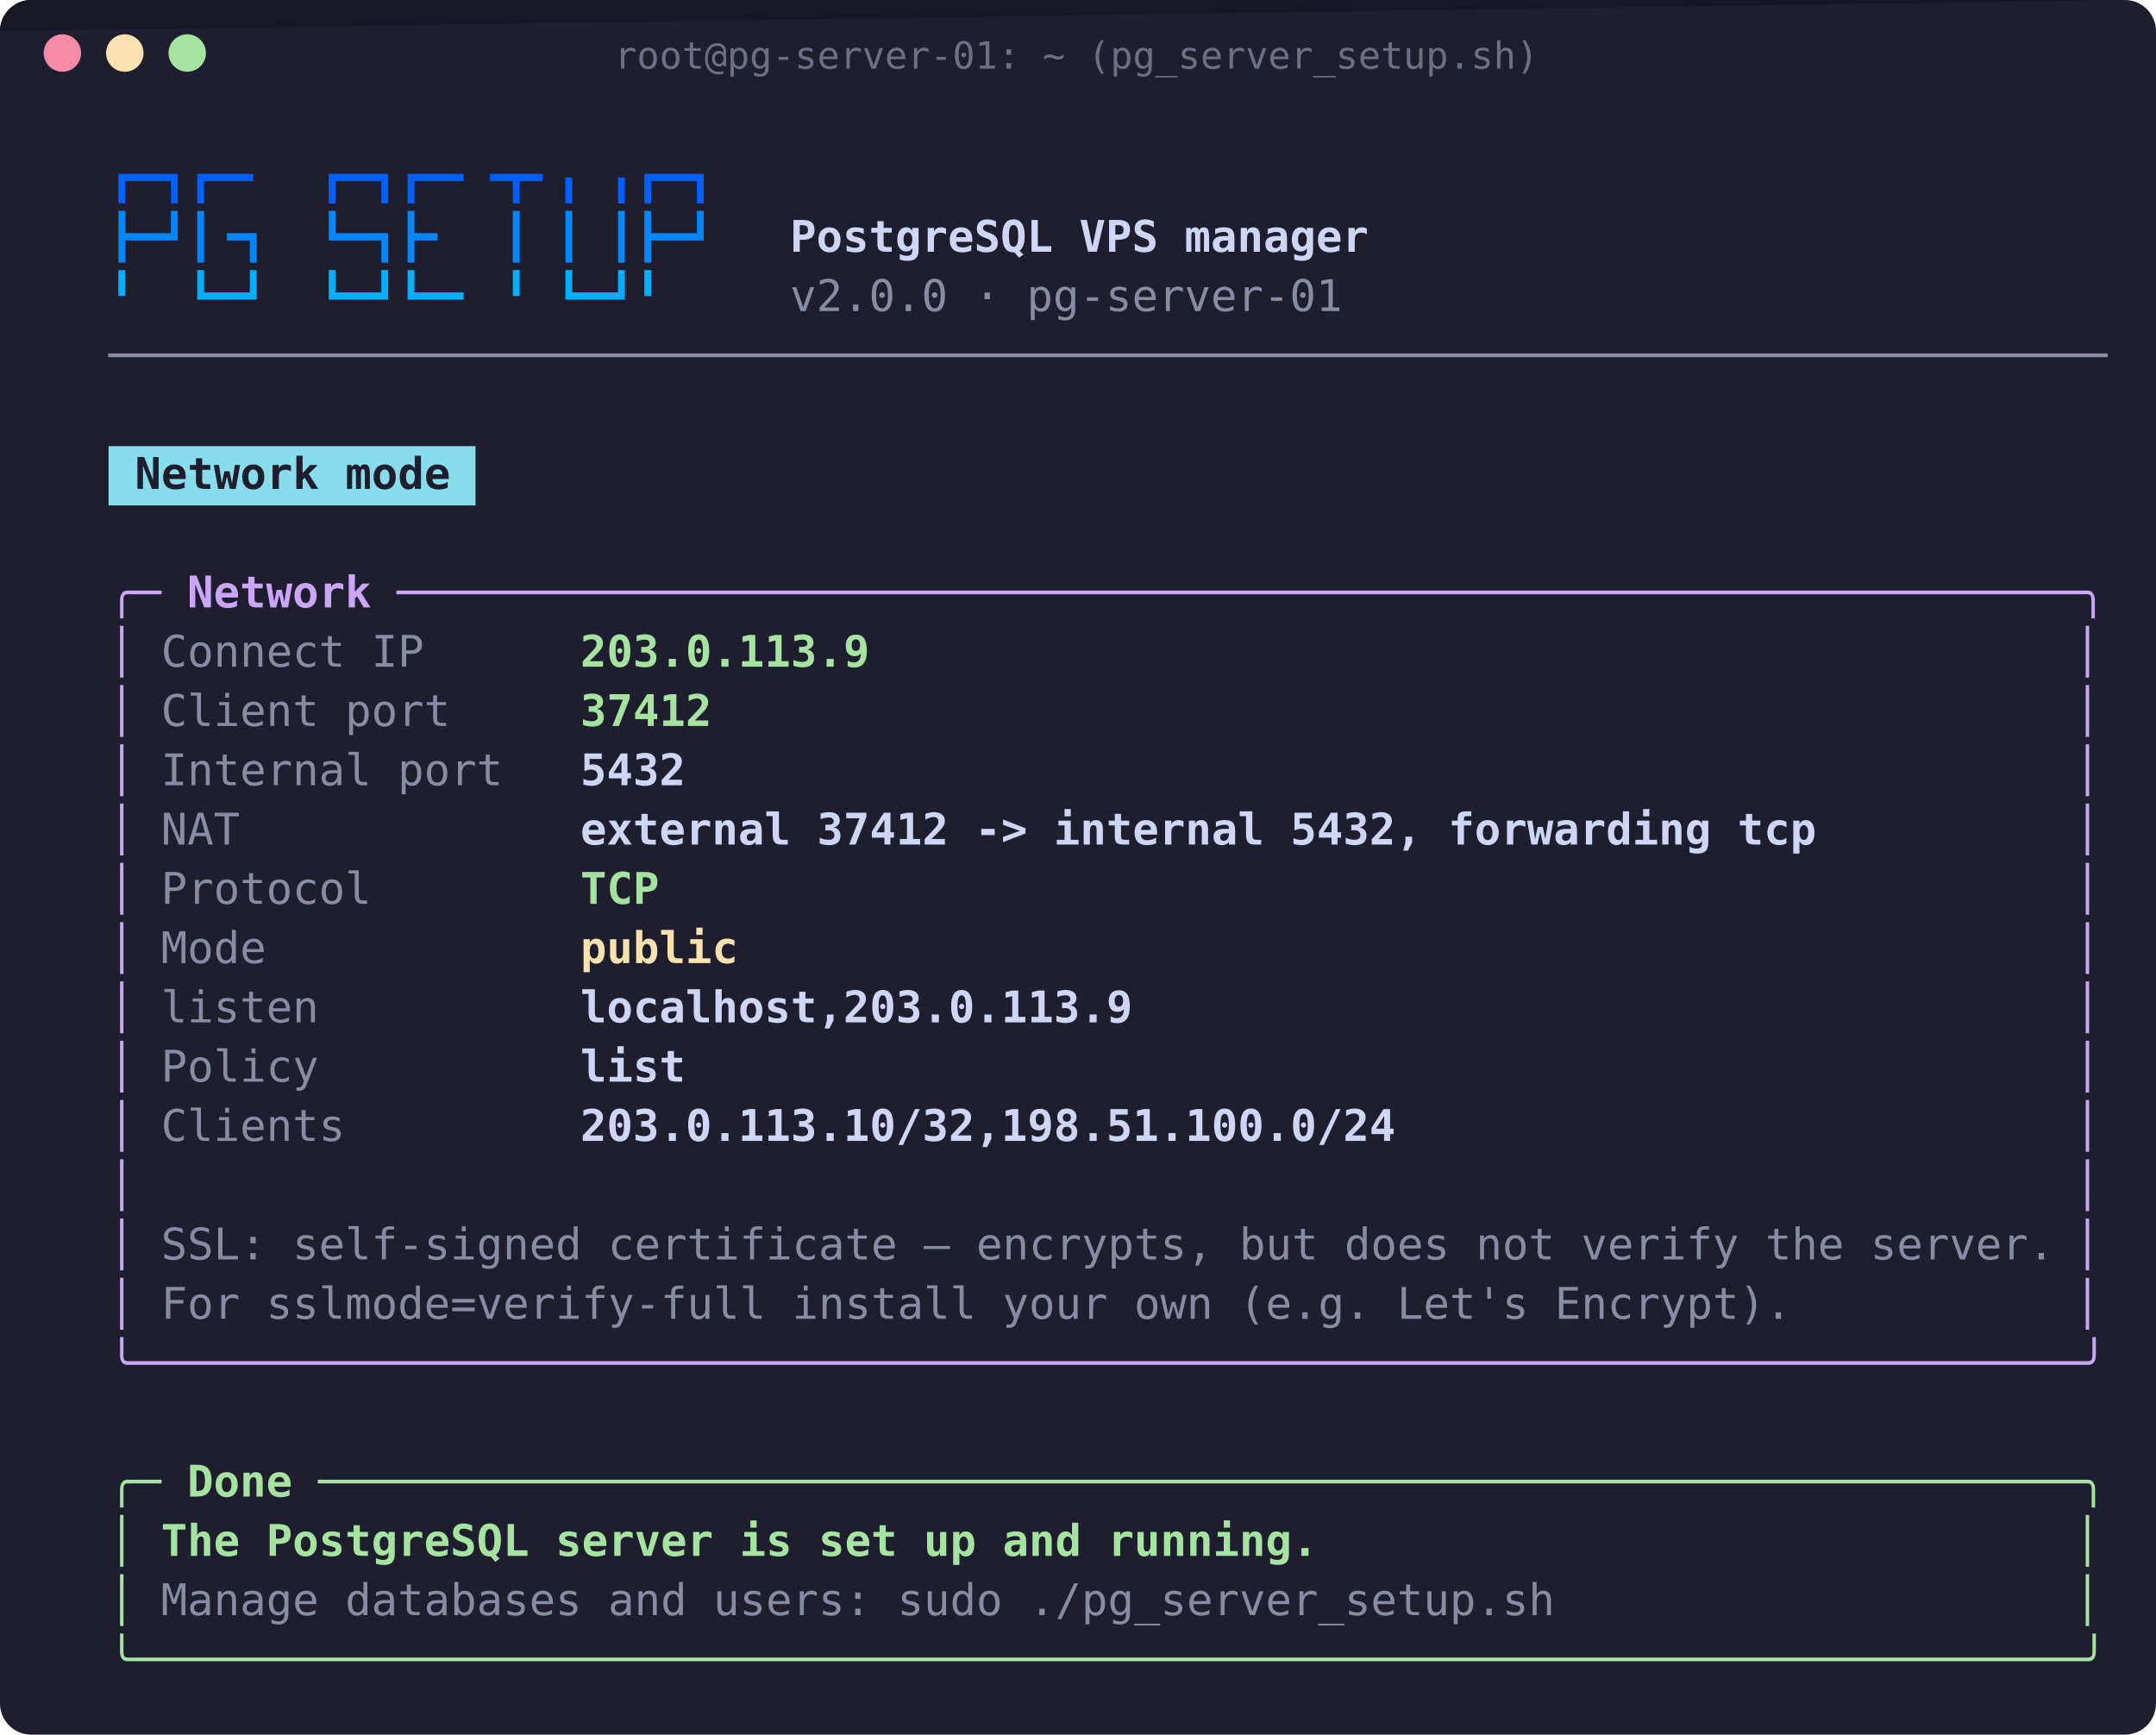
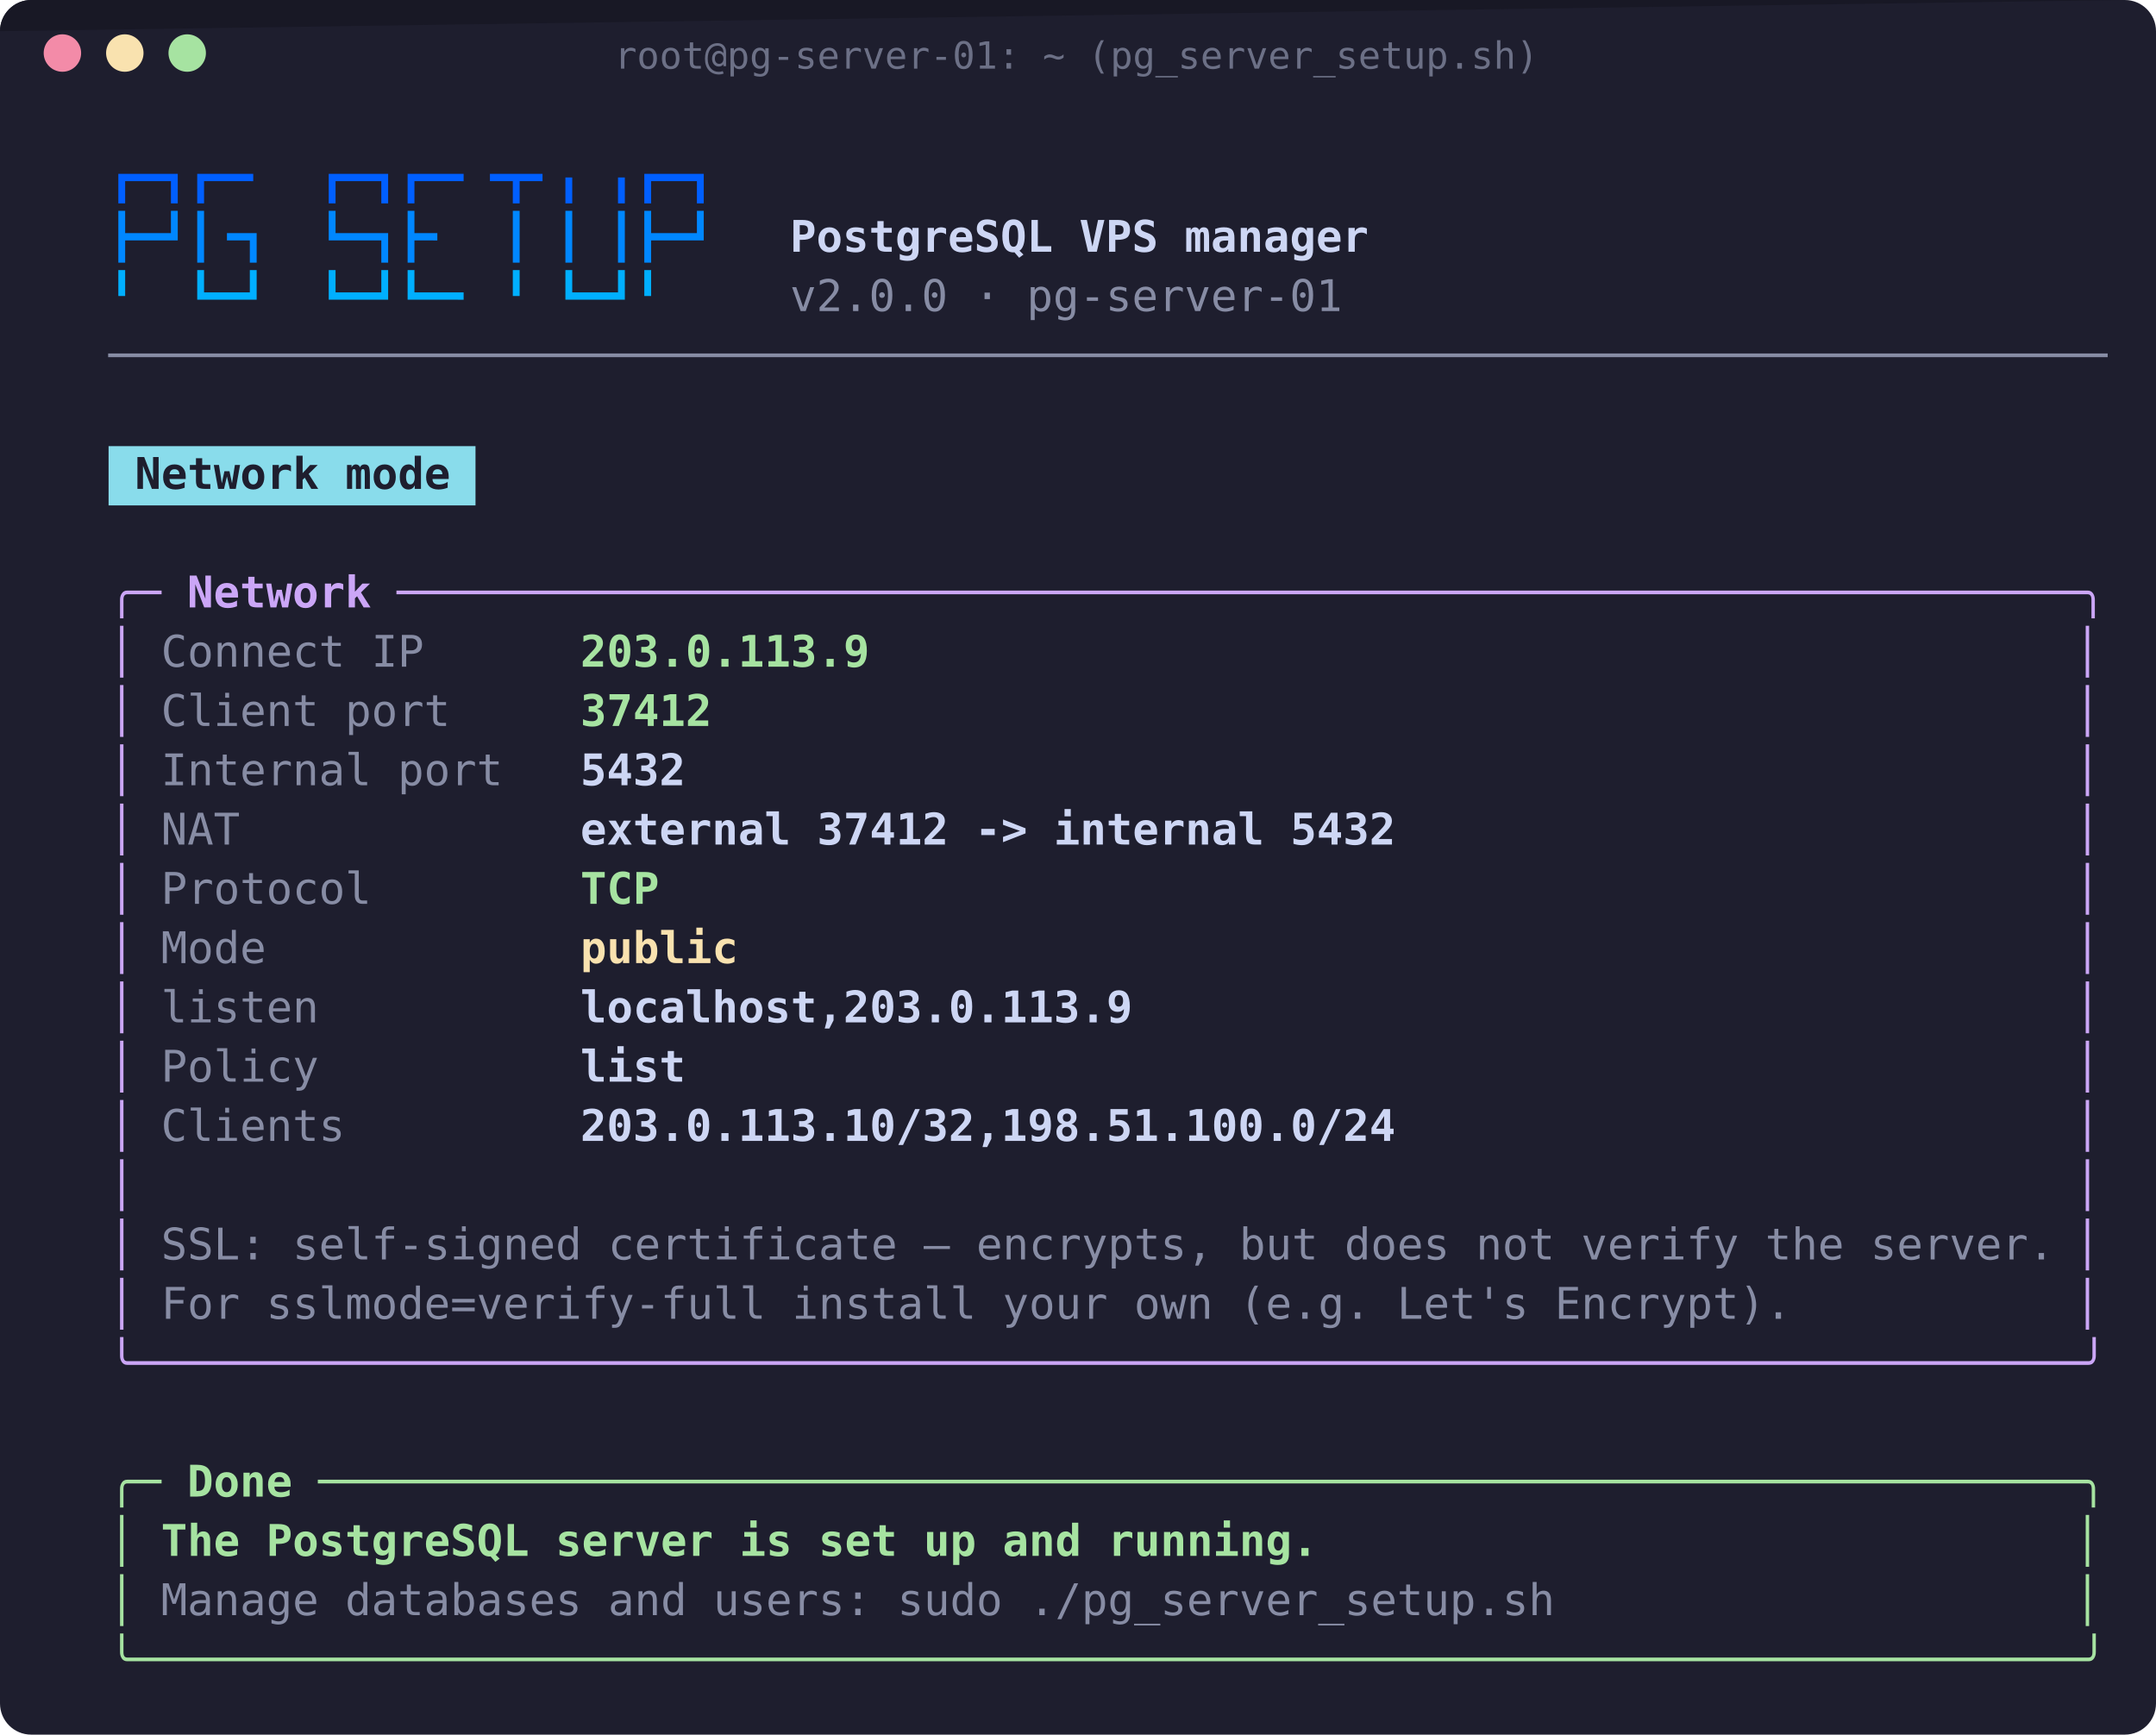
<svg xmlns="http://www.w3.org/2000/svg" width="691" height="556" viewBox="0 0 691 556" role="img" aria-label="root@pg-server-01: ~ (pg_server_setup.sh)">
  <rect width="100%" height="100%" rx="10" fill="#1e1e2e" />
  <path d="M0 10a10 10 0 0 1 10-10h671p10 10v24H0z" fill="#181825" />
  <circle cx="20" cy="17" r="6" fill="#f38ba8" />
  <circle cx="40" cy="17" r="6" fill="#f9e2af" />
  <circle cx="60" cy="17" r="6" fill="#a6e3a1" />
  <text x="345" y="22" fill="#6c7086" font-size="12" text-anchor="middle" font-family="'JetBrains Mono','DejaVu Sans Mono',Menlo,Consolas,monospace">root@pg-server-01: ~ (pg_server_setup.sh)</text>
  <g font-family="'JetBrains Mono','DejaVu Sans Mono',Menlo,Consolas,monospace" font-size="14">
    <text x="34.8" y="61.7" fill="#005fff" font-weight="bold" textLength="193.2" lengthAdjust="spacingAndGlyphs" xml:space="preserve">┏━┓┏━╸  ┏━┓┏━╸╺┳╸╻ ╻┏━┓</text>
    <text x="34.8" y="80.7" fill="#0087ff" font-weight="bold" textLength="193.2" lengthAdjust="spacingAndGlyphs" xml:space="preserve">┣━┛┃╺┓  ┗━┓┣╸  ┃ ┃ ┃┣━┛</text>
    <text x="253.2" y="80.7" fill="#cdd6f4" font-weight="bold" textLength="184.8" lengthAdjust="spacingAndGlyphs" xml:space="preserve">PostgreSQL VPS manager</text>
    <text x="34.8" y="99.7" fill="#00afff" font-weight="bold" textLength="193.2" lengthAdjust="spacingAndGlyphs" xml:space="preserve">╹  ┗━┛  ┗━┛┗━╸ ╹ ┗━┛╹  </text>
    <text x="253.2" y="99.7" fill="#cdd6f4" opacity="0.6" textLength="176.4" lengthAdjust="spacingAndGlyphs" xml:space="preserve">v2.0.0 · pg-server-01</text>
    <text x="34.8" y="118.7" fill="#cdd6f4" opacity="0.6" textLength="638.4" lengthAdjust="spacingAndGlyphs" xml:space="preserve">────────────────────────────────────────────────────────────────────────────</text>
    <rect x="34.8" y="143.0" width="117.6" height="19.0" fill="#89dceb" />
    <text x="34.8" y="156.7" fill="#1e1e2e" font-weight="bold" textLength="117.6" lengthAdjust="spacingAndGlyphs" xml:space="preserve"> Network mode </text>
    <text x="34.8" y="194.7" fill="#cba6f7" font-weight="bold" textLength="16.8" lengthAdjust="spacingAndGlyphs" xml:space="preserve">╭─</text>
    <text x="60.0" y="194.7" fill="#cba6f7" font-weight="bold" textLength="58.8" lengthAdjust="spacingAndGlyphs" xml:space="preserve">Network</text>
    <text x="127.2" y="194.7" fill="#cba6f7" font-weight="bold" textLength="546.0" lengthAdjust="spacingAndGlyphs" xml:space="preserve">────────────────────────────────────────────────────────────────╮</text>
    <text x="34.8" y="213.7" fill="#cba6f7" font-weight="bold" textLength="8.4" lengthAdjust="spacingAndGlyphs" xml:space="preserve">│</text>
    <text x="51.6" y="213.7" fill="#cdd6f4" opacity="0.6" textLength="84.0" lengthAdjust="spacingAndGlyphs" xml:space="preserve">Connect IP</text>
    <text x="186.0" y="213.7" fill="#a6e3a1" font-weight="bold" textLength="92.4" lengthAdjust="spacingAndGlyphs" xml:space="preserve">203.0.113.9</text>
    <text x="664.8" y="213.7" fill="#cba6f7" font-weight="bold" textLength="8.4" lengthAdjust="spacingAndGlyphs" xml:space="preserve">│</text>
    <text x="34.8" y="232.7" fill="#cba6f7" font-weight="bold" textLength="8.4" lengthAdjust="spacingAndGlyphs" xml:space="preserve">│</text>
    <text x="51.6" y="232.7" fill="#cdd6f4" opacity="0.6" textLength="92.4" lengthAdjust="spacingAndGlyphs" xml:space="preserve">Client port</text>
    <text x="186.0" y="232.7" fill="#a6e3a1" font-weight="bold" textLength="42.0" lengthAdjust="spacingAndGlyphs" xml:space="preserve">37412</text>
    <text x="664.8" y="232.7" fill="#cba6f7" font-weight="bold" textLength="8.4" lengthAdjust="spacingAndGlyphs" xml:space="preserve">│</text>
    <text x="34.8" y="251.7" fill="#cba6f7" font-weight="bold" textLength="8.4" lengthAdjust="spacingAndGlyphs" xml:space="preserve">│</text>
    <text x="51.6" y="251.7" fill="#cdd6f4" opacity="0.6" textLength="109.2" lengthAdjust="spacingAndGlyphs" xml:space="preserve">Internal port</text>
    <text x="186.0" y="251.7" fill="#cdd6f4" font-weight="bold" textLength="33.6" lengthAdjust="spacingAndGlyphs" xml:space="preserve">5432</text>
    <text x="664.8" y="251.7" fill="#cba6f7" font-weight="bold" textLength="8.4" lengthAdjust="spacingAndGlyphs" xml:space="preserve">│</text>
    <text x="34.8" y="270.7" fill="#cba6f7" font-weight="bold" textLength="8.4" lengthAdjust="spacingAndGlyphs" xml:space="preserve">│</text>
    <text x="51.6" y="270.7" fill="#cdd6f4" opacity="0.6" textLength="25.2" lengthAdjust="spacingAndGlyphs" xml:space="preserve">NAT</text>
-     <text x="186.0" y="270.7" fill="#cdd6f4" font-weight="bold" textLength="394.8" lengthAdjust="spacingAndGlyphs" xml:space="preserve">external 37412 -&gt; internal 5432, forwarding tcp</text>
+     <text x="186.0" y="270.7" fill="#cdd6f4" font-weight="bold" textLength="260.4" lengthAdjust="spacingAndGlyphs" xml:space="preserve">external 37412 -&gt; internal 5432</text>
    <text x="664.8" y="270.7" fill="#cba6f7" font-weight="bold" textLength="8.4" lengthAdjust="spacingAndGlyphs" xml:space="preserve">│</text>
    <text x="34.8" y="289.7" fill="#cba6f7" font-weight="bold" textLength="8.4" lengthAdjust="spacingAndGlyphs" xml:space="preserve">│</text>
    <text x="51.6" y="289.7" fill="#cdd6f4" opacity="0.6" textLength="67.2" lengthAdjust="spacingAndGlyphs" xml:space="preserve">Protocol</text>
    <text x="186.0" y="289.7" fill="#a6e3a1" font-weight="bold" textLength="25.2" lengthAdjust="spacingAndGlyphs" xml:space="preserve">TCP</text>
    <text x="664.8" y="289.7" fill="#cba6f7" font-weight="bold" textLength="8.4" lengthAdjust="spacingAndGlyphs" xml:space="preserve">│</text>
    <text x="34.8" y="308.7" fill="#cba6f7" font-weight="bold" textLength="8.4" lengthAdjust="spacingAndGlyphs" xml:space="preserve">│</text>
    <text x="51.6" y="308.7" fill="#cdd6f4" opacity="0.6" textLength="33.6" lengthAdjust="spacingAndGlyphs" xml:space="preserve">Mode</text>
    <text x="186.0" y="308.7" fill="#f9e2af" font-weight="bold" textLength="50.4" lengthAdjust="spacingAndGlyphs" xml:space="preserve">public</text>
    <text x="664.8" y="308.7" fill="#cba6f7" font-weight="bold" textLength="8.4" lengthAdjust="spacingAndGlyphs" xml:space="preserve">│</text>
    <text x="34.8" y="327.7" fill="#cba6f7" font-weight="bold" textLength="8.4" lengthAdjust="spacingAndGlyphs" xml:space="preserve">│</text>
    <text x="51.6" y="327.7" fill="#cdd6f4" opacity="0.6" textLength="50.4" lengthAdjust="spacingAndGlyphs" xml:space="preserve">listen</text>
    <text x="186.0" y="327.7" fill="#cdd6f4" font-weight="bold" textLength="176.4" lengthAdjust="spacingAndGlyphs" xml:space="preserve">localhost,203.0.113.9</text>
    <text x="664.8" y="327.7" fill="#cba6f7" font-weight="bold" textLength="8.4" lengthAdjust="spacingAndGlyphs" xml:space="preserve">│</text>
    <text x="34.8" y="346.7" fill="#cba6f7" font-weight="bold" textLength="8.4" lengthAdjust="spacingAndGlyphs" xml:space="preserve">│</text>
    <text x="51.6" y="346.7" fill="#cdd6f4" opacity="0.6" textLength="50.4" lengthAdjust="spacingAndGlyphs" xml:space="preserve">Policy</text>
    <text x="186.0" y="346.7" fill="#cdd6f4" font-weight="bold" textLength="33.6" lengthAdjust="spacingAndGlyphs" xml:space="preserve">list</text>
    <text x="664.8" y="346.7" fill="#cba6f7" font-weight="bold" textLength="8.4" lengthAdjust="spacingAndGlyphs" xml:space="preserve">│</text>
    <text x="34.8" y="365.7" fill="#cba6f7" font-weight="bold" textLength="8.4" lengthAdjust="spacingAndGlyphs" xml:space="preserve">│</text>
    <text x="51.6" y="365.7" fill="#cdd6f4" opacity="0.6" textLength="58.8" lengthAdjust="spacingAndGlyphs" xml:space="preserve">Clients</text>
    <text x="186.0" y="365.7" fill="#cdd6f4" font-weight="bold" textLength="260.4" lengthAdjust="spacingAndGlyphs" xml:space="preserve">203.0.113.10/32,198.51.100.0/24</text>
    <text x="664.8" y="365.7" fill="#cba6f7" font-weight="bold" textLength="8.4" lengthAdjust="spacingAndGlyphs" xml:space="preserve">│</text>
    <text x="34.8" y="384.7" fill="#cba6f7" font-weight="bold" textLength="8.4" lengthAdjust="spacingAndGlyphs" xml:space="preserve">│</text>
    <text x="664.8" y="384.7" fill="#cba6f7" font-weight="bold" textLength="8.4" lengthAdjust="spacingAndGlyphs" xml:space="preserve">│</text>
    <text x="34.8" y="403.7" fill="#cba6f7" font-weight="bold" textLength="8.4" lengthAdjust="spacingAndGlyphs" xml:space="preserve">│</text>
    <text x="51.6" y="403.7" fill="#cdd6f4" opacity="0.6" textLength="604.8" lengthAdjust="spacingAndGlyphs" xml:space="preserve">SSL: self-signed certificate — encrypts, but does not verify the server.</text>
    <text x="664.8" y="403.7" fill="#cba6f7" font-weight="bold" textLength="8.4" lengthAdjust="spacingAndGlyphs" xml:space="preserve">│</text>
    <text x="34.8" y="422.7" fill="#cba6f7" font-weight="bold" textLength="8.4" lengthAdjust="spacingAndGlyphs" xml:space="preserve">│</text>
    <text x="51.6" y="422.7" fill="#cdd6f4" opacity="0.6" textLength="520.8" lengthAdjust="spacingAndGlyphs" xml:space="preserve">For sslmode=verify-full install your own (e.g. Let's Encrypt).</text>
    <text x="664.8" y="422.7" fill="#cba6f7" font-weight="bold" textLength="8.4" lengthAdjust="spacingAndGlyphs" xml:space="preserve">│</text>
    <text x="34.8" y="441.7" fill="#cba6f7" font-weight="bold" textLength="638.4" lengthAdjust="spacingAndGlyphs" xml:space="preserve">╰──────────────────────────────────────────────────────────────────────────╯</text>
    <text x="34.8" y="479.7" fill="#a6e3a1" font-weight="bold" textLength="16.8" lengthAdjust="spacingAndGlyphs" xml:space="preserve">╭─</text>
    <text x="60.0" y="479.7" fill="#a6e3a1" font-weight="bold" textLength="33.6" lengthAdjust="spacingAndGlyphs" xml:space="preserve">Done</text>
    <text x="102.0" y="479.7" fill="#a6e3a1" font-weight="bold" textLength="571.2" lengthAdjust="spacingAndGlyphs" xml:space="preserve">───────────────────────────────────────────────────────────────────╮</text>
    <text x="34.8" y="498.7" fill="#a6e3a1" font-weight="bold" textLength="8.4" lengthAdjust="spacingAndGlyphs" xml:space="preserve">│</text>
    <text x="51.6" y="498.7" fill="#a6e3a1" font-weight="bold" textLength="369.6" lengthAdjust="spacingAndGlyphs" xml:space="preserve">The PostgreSQL server is set up and running.</text>
    <text x="664.8" y="498.7" fill="#a6e3a1" font-weight="bold" textLength="8.4" lengthAdjust="spacingAndGlyphs" xml:space="preserve">│</text>
    <text x="34.8" y="517.7" fill="#a6e3a1" font-weight="bold" textLength="8.4" lengthAdjust="spacingAndGlyphs" xml:space="preserve">│</text>
    <text x="51.6" y="517.7" fill="#cdd6f4" opacity="0.6" textLength="445.2" lengthAdjust="spacingAndGlyphs" xml:space="preserve">Manage databases and users: sudo ./pg_server_setup.sh</text>
    <text x="664.8" y="517.7" fill="#a6e3a1" font-weight="bold" textLength="8.4" lengthAdjust="spacingAndGlyphs" xml:space="preserve">│</text>
    <text x="34.8" y="536.7" fill="#a6e3a1" font-weight="bold" textLength="638.4" lengthAdjust="spacingAndGlyphs" xml:space="preserve">╰──────────────────────────────────────────────────────────────────────────╯</text>
  </g>
</svg>
